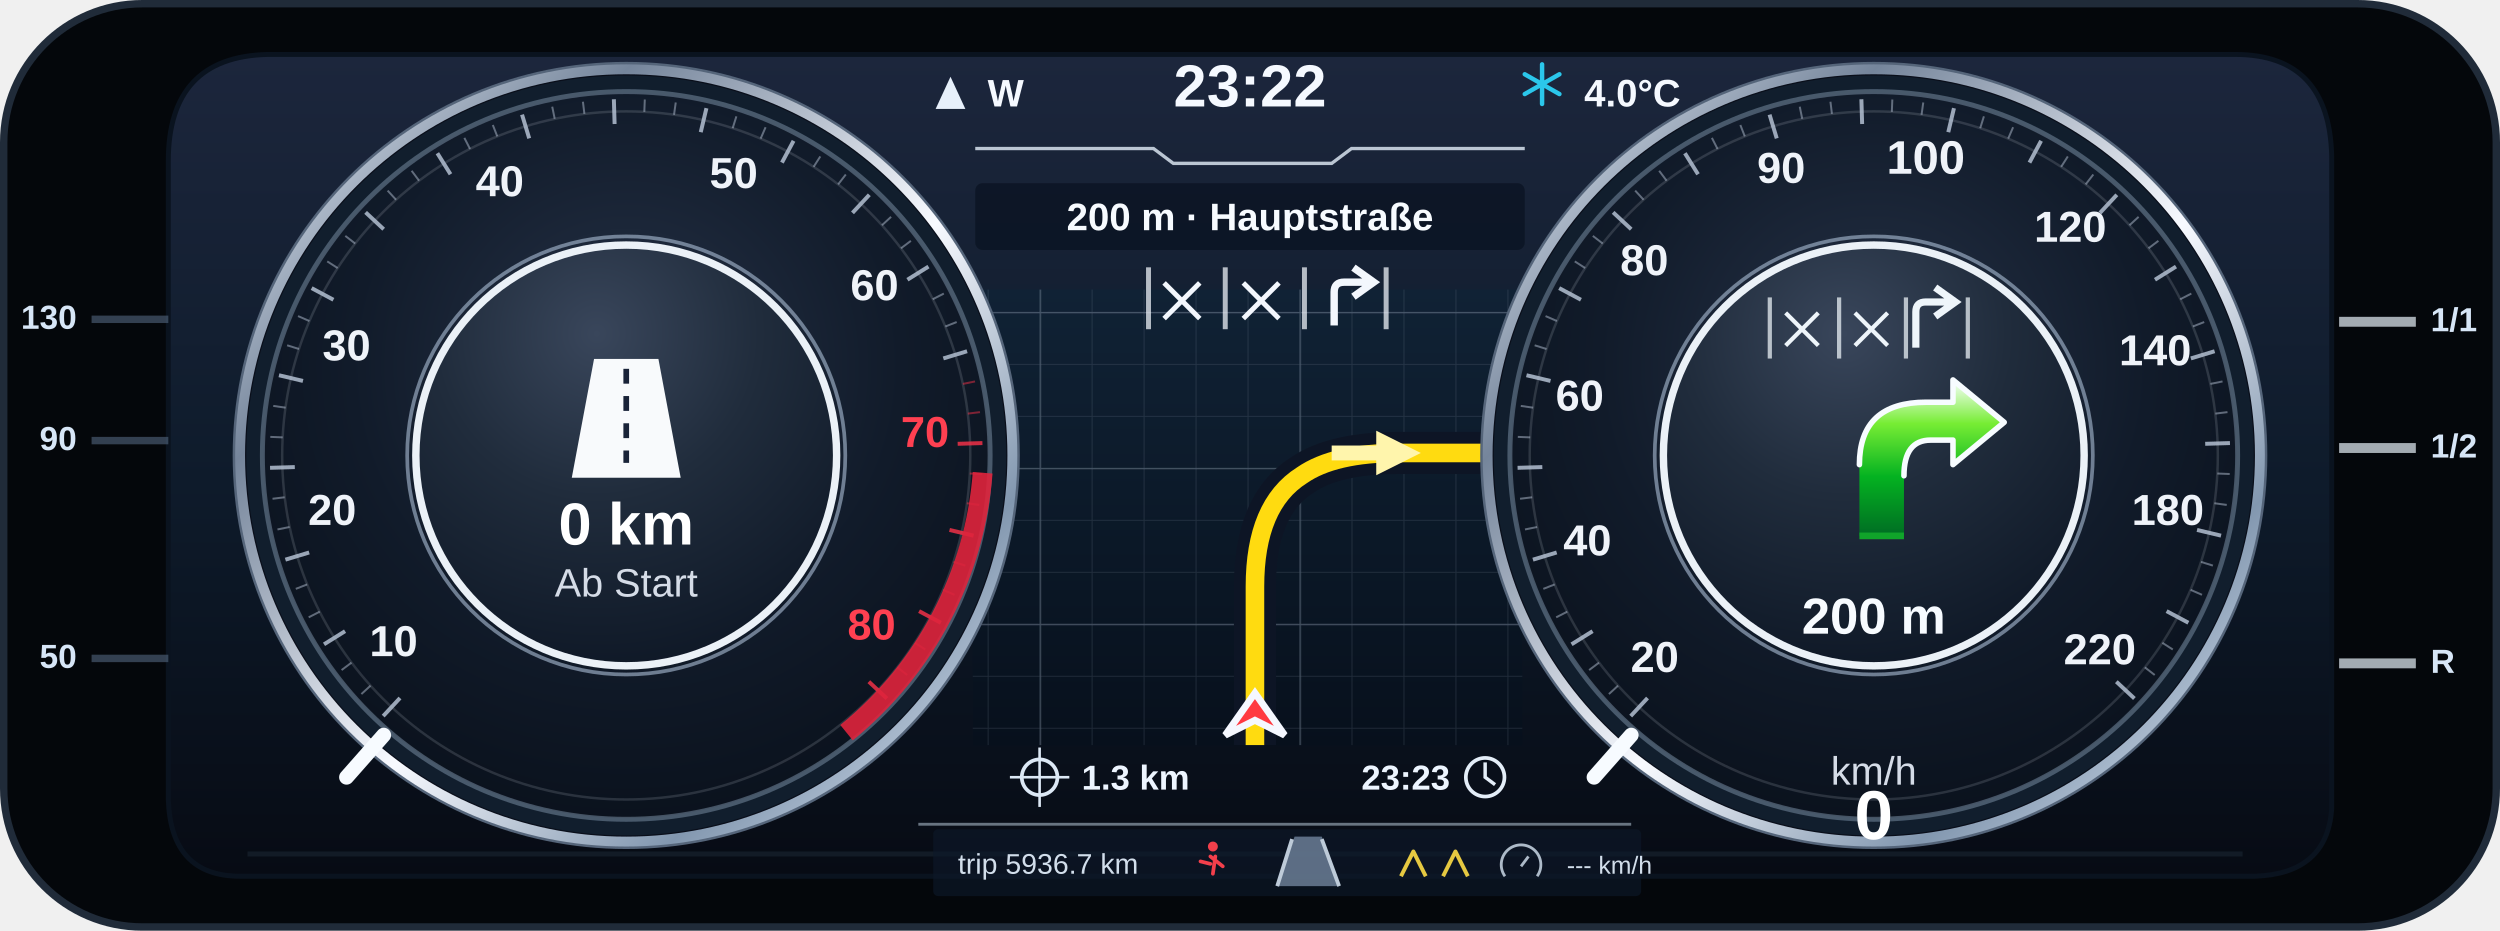
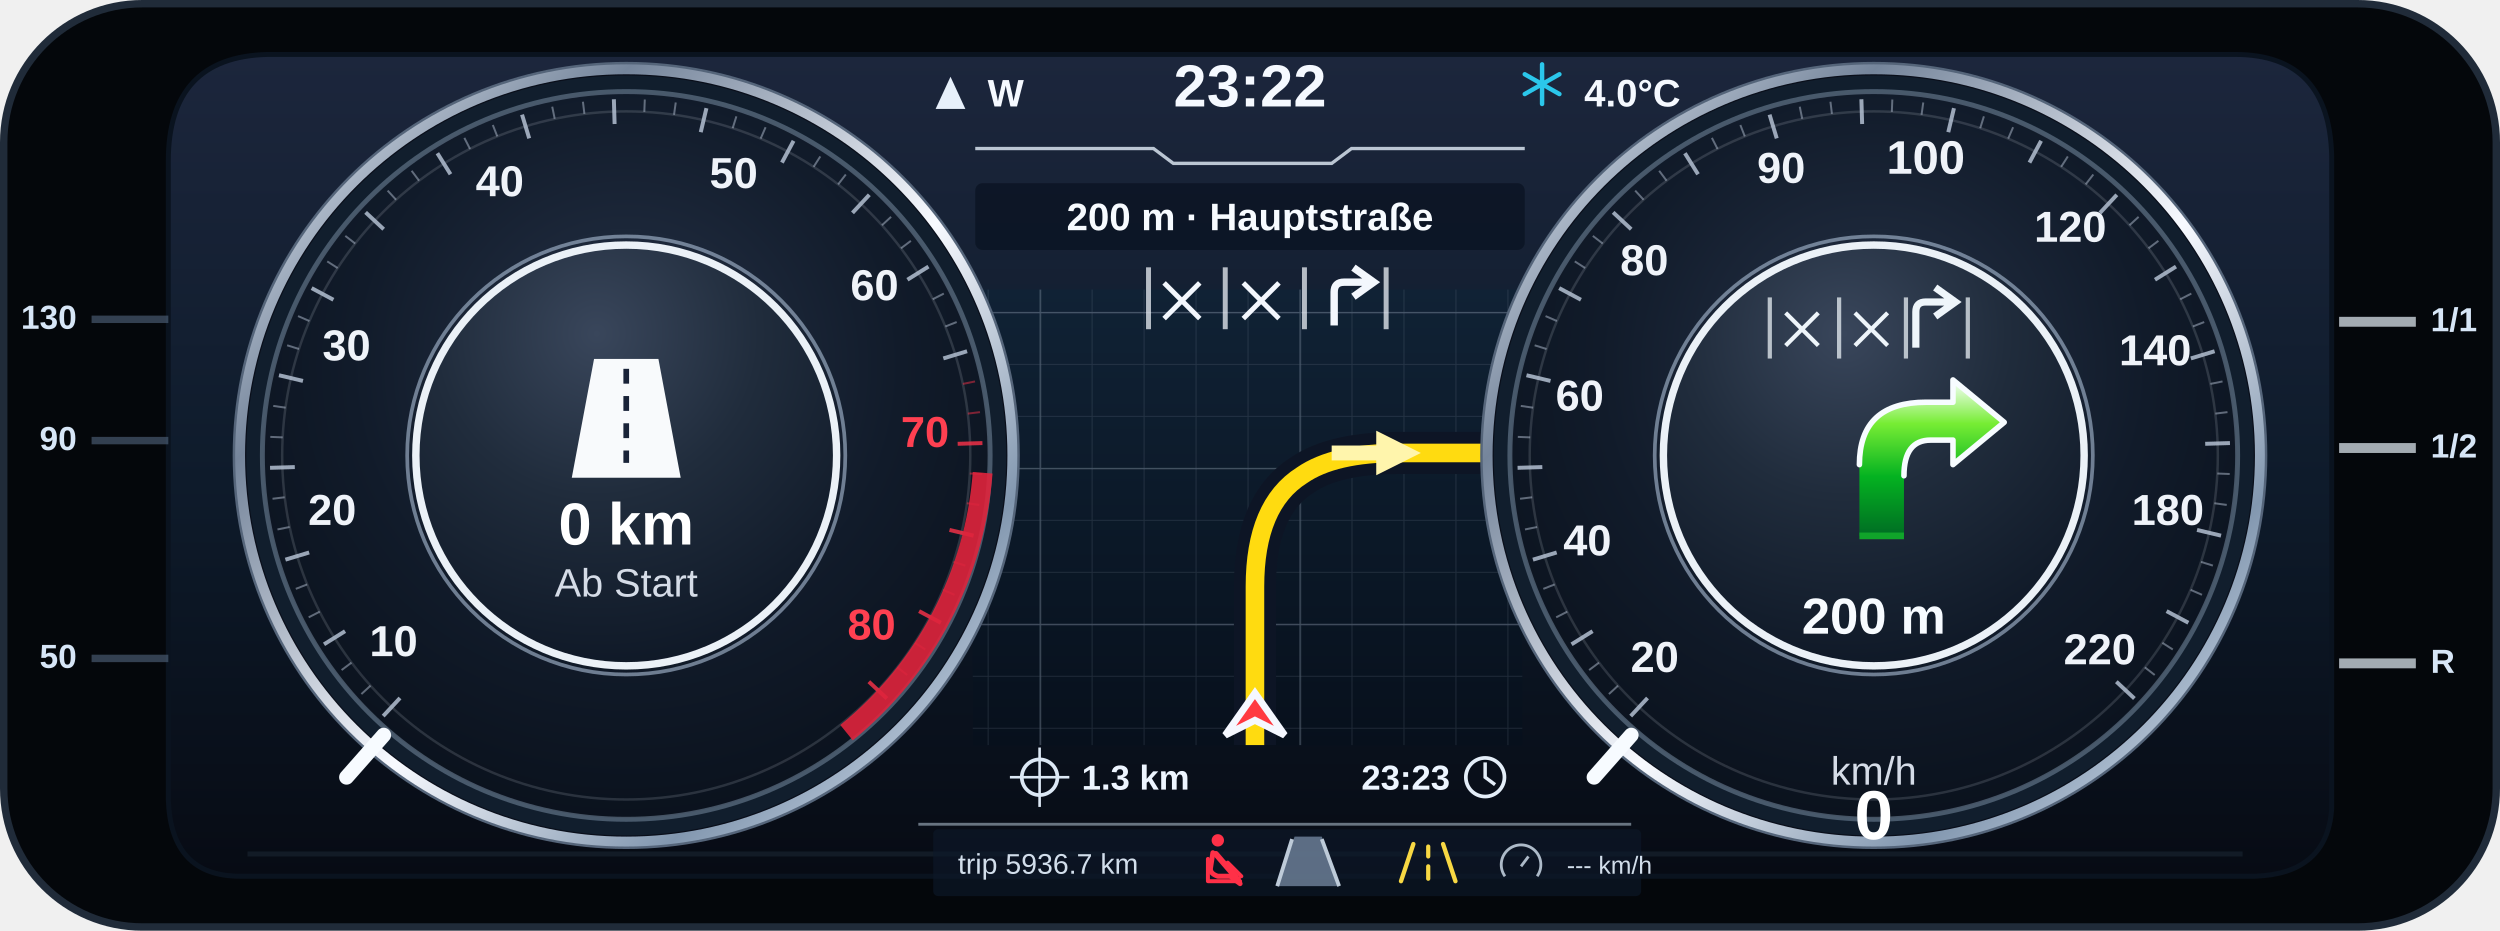
<svg xmlns="http://www.w3.org/2000/svg" id="navv-center-svg" viewBox="0 0 1010 376" preserveAspectRatio="xMidYMid meet" role="img" aria-label="Modulares AID10 Center-Cockpit: Instrumente, Navigationsanzeigen und Kartenfläche als getrennte SVG-Ebenen">
  <defs>
    <style>
#navv-center-svg{font-family:Arial,"Helvetica Neue",Helvetica,sans-serif;font-variant-numeric:tabular-nums}
.c-gauge-labels{font-family:Arial,"Helvetica Neue",Helvetica,sans-serif}
.c-inner-main{fill:#fff;font-weight:650}
.c-inner-sub{fill:#d5dce7;font-size:16px;font-weight:500}
.c-fine{fill:#b5c4d8;font-weight:500}
</style>
    <linearGradient id="c-back" x1="0" y1="0" x2="0" y2="1">
      <stop stop-color="#1c263c" />
      <stop offset=".52" stop-color="#0e1b2b" />
      <stop offset="1" stop-color="#070b14" />
    </linearGradient>
    <linearGradient id="c-panel" x1="0" y1="0" x2="0" y2="1">
      <stop stop-color="#102235" />
      <stop offset="1" stop-color="#07101c" />
    </linearGradient>
    <linearGradient id="c-rim" x1="0" y1="0" x2="1" y2="1">
      <stop stop-color="#f0f7ff" />
      <stop offset=".25" stop-color="#75859b" />
      <stop offset=".55" stop-color="#f8faff" />
      <stop offset=".78" stop-color="#8297af" />
      <stop offset="1" stop-color="#eaf3ff" />
    </linearGradient>
    <radialGradient id="c-dialface" cx=".5" cy=".38" r=".82">
      <stop stop-color="#263247" />
      <stop offset=".45" stop-color="#111b2a" />
      <stop offset="1" stop-color="#050a12" />
    </radialGradient>
    <radialGradient id="c-inner" cx=".43" cy=".21" r=".9">
      <stop stop-color="#39465b" />
      <stop offset=".43" stop-color="#202c3c" />
      <stop offset="1" stop-color="#0b1422" />
    </radialGradient>
    <linearGradient id="c-turn" x1="0" y1="1" x2="0" y2="0">
      <stop stop-color="#006d23" />
      <stop offset=".38" stop-color="#04b221" />
      <stop offset=".72" stop-color="#77ed34" />
      <stop offset="1" stop-color="#f9ffff" />
    </linearGradient>
    <pattern id="c-grid" width="21" height="21" patternUnits="userSpaceOnUse">
      <path d="M21 0H0V21" fill="none" stroke="#8792a7" stroke-opacity=".18" stroke-width=".75" />
    </pattern>
    <pattern id="c-major" width="105" height="63" patternUnits="userSpaceOnUse">
      <path d="M105 0H0V63" fill="none" stroke="#9fafc1" stroke-opacity=".27" stroke-width="1.2" />
    </pattern>
    <clipPath id="c-mapclip">
      <path d="M393 117H615V301H393z" />
    </clipPath>
  </defs>
  <rect x="1.5" y="1.5" width="1007" height="373" rx="56" fill="#04070b" stroke="#202b39" stroke-width="3" />
  <path d="M108 22H903Q941 22 942 63V327Q940 353 911 354H97Q69 354 68 323V65Q68 23 108 22Z" fill="url(#c-back)" stroke="#0a131f" stroke-width="2" />
  <path d="M100 345H906" stroke="#121b26" stroke-width="2" />
  <g id="center-background" clip-path="url(#c-mapclip)">
    <rect x="393" y="117" width="222" height="184" fill="url(#c-panel)" />
    <g id="center-grid">
      <rect x="393" y="117" width="222" height="184" fill="url(#c-grid)" />
      <rect x="393" y="117" width="222" height="184" fill="url(#c-major)" />
    </g>
    <g id="center-map-visual" style="display:none">
      <path d="M375 139H623M374 202H627M375 251H629M411 111V311M461 111V313M545 109V317M598 108V309" stroke="#4b5968" stroke-width="16" fill="none" />
      <path d="M375 139H623M374 202H627M375 251H629M411 111V311M461 111V313M545 109V317M598 108V309" stroke="#8ba2b5" stroke-width="1.2" stroke-opacity=".6" fill="none" />
      <rect x="417" y="152" width="30" height="34" fill="#263f50" />
      <rect x="558" y="151" width="30" height="34" fill="#324958" />
      <rect x="472" y="216" width="28" height="23" fill="#263948" />
      <rect x="548" y="264" width="33" height="19" fill="#263948" />
    </g>
    <g id="center-map-route">
      <path d="M507 321V237Q507 204 526 192Q539 183 565 183H617" fill="none" stroke="#0d1525" stroke-width="17" stroke-linecap="round" stroke-linejoin="round" />
      <path d="M507 321V237Q507 204 526 192Q539 183 565 183H617" fill="none" stroke="#ffdb10" stroke-width="7.5" stroke-linecap="round" stroke-linejoin="round" />
      <path d="M556 174l18 9-18 9v-6h-18v-6h18z" fill="#fff5ac" />
      <path d="M507 280l-12 17 12-6 12 6z" fill="#ff3a41" stroke="#f5f8ff" stroke-width="2.8" />
    </g>
    <g id="center-app-placeholder" style="display:none">
      <rect x="416" y="157" width="180" height="67" rx="7" fill="#0c1728" stroke="#527891" stroke-opacity=".6" />
      <text x="506" y="185" fill="#d8e7f5" text-anchor="middle" font-size="15" font-weight="600">CarPlay-App</text>
      <text x="506" y="205" fill="#94acbd" text-anchor="middle" font-size="11">Vorschau · nur Editor</text>
    </g>
    <g id="center-off-placeholder" style="display:none">
      <text x="506" y="182" fill="#8ea4ba" text-anchor="middle" font-size="14" font-weight="600">CarPlay aus</text>
      <text x="506" y="203" fill="#6f8398" text-anchor="middle" font-size="11">nur Editor</text>
    </g>
  </g>
  <g id="center-top-status" fill="#f5f9ff">
    <path d="M384 31l-6 13h12z" fill="#e7f0fb" />
    <text x="399" y="43" font-size="15.5" font-weight="600">W</text>
    <text x="505" y="43" text-anchor="middle" font-size="24" font-weight="650" letter-spacing=".1">23:22</text>
    <g transform="translate(623 34)" stroke="#2bc7eb" stroke-width="1.8" stroke-linecap="round">
      <path d="M0-8V8M-7-4L7 4M-7 4L7-4" />
    </g>
    <text x="640" y="43" font-size="15.5" font-weight="600">4.0°C</text>
    <path d="M394 60H466l8 6h64l8-6h70" fill="none" stroke="#dce7f3" stroke-width="1.35" opacity=".83" />
  </g>
  <g id="center-top-text" fill="#f7fbff" text-anchor="middle">
    <rect x="394" y="74" width="222" height="27" rx="3" fill="#0b1423" opacity=".84" />
    <text id="center-top-label" x="505" y="93" font-size="15.5" font-weight="600">200 m · Hauptstraße</text>
  </g>
  <g id="center-top-lanes" stroke="#f3f7fd" stroke-width="2" stroke-linecap="square" stroke-linejoin="miter" fill="none">
    <path d="M464 109V132M495 109V132M527 109V132M560 109V132" stroke-opacity=".72" />
    <path d="M471 115l13 13m0-13l-13 13M503 115l13 13m0-13l-13 13" />
    <path d="M539 130v-12q0-4 4-4h10m-5-5l7 5-7 5" stroke-width="3" />
  </g>
  <g id="center-left-dial" class="c-gauge">
    <circle cx="253" cy="184" r="158" fill="#090e1a" stroke="#55657a" stroke-width="2" />
    <circle cx="253" cy="184" r="156" fill="none" stroke="url(#c-rim)" stroke-width="4" />
    <circle cx="253" cy="184" r="150" fill="url(#c-dialface)" stroke="#111e2d" stroke-width="7" />
    <circle cx="253" cy="184" r="147" fill="none" stroke="#74899f" opacity=".55" stroke-width="2" />
    <circle cx="253" cy="184" r="139" fill="none" stroke="#f1f7fe" stroke-opacity=".14" stroke-width="1" />
    <path d="M154.8 289.3L161.6 282.0" stroke="#b3bfd1" stroke-width="1.6" opacity="0.85" />
    <path d="M146.0 280.4L149.7 277.0" stroke="#b3bfd1" stroke-width="0.8" opacity="0.5" />
    <path d="M138.0 270.7L142.0 267.7" stroke="#b3bfd1" stroke-width="0.8" opacity="0.5" />
    <path d="M130.9 260.3L139.4 255.0" stroke="#b3bfd1" stroke-width="1.6" opacity="0.85" />
    <path d="M124.7 249.4L129.2 247.1" stroke="#b3bfd1" stroke-width="0.8" opacity="0.5" />
    <path d="M119.5 237.9L124.1 236.1" stroke="#b3bfd1" stroke-width="0.8" opacity="0.5" />
    <path d="M115.3 226.1L124.9 223.2" stroke="#b3bfd1" stroke-width="1.6" opacity="0.85" />
    <path d="M112.1 213.9L117.0 212.9" stroke="#b3bfd1" stroke-width="0.8" opacity="0.5" />
    <path d="M110.1 201.5L115.0 200.9" stroke="#b3bfd1" stroke-width="0.8" opacity="0.5" />
    <path d="M109.1 189.0L119.1 188.7" stroke="#b3bfd1" stroke-width="1.6" opacity="0.85" />
    <path d="M109.2 176.5L114.2 176.7" stroke="#b3bfd1" stroke-width="0.8" opacity="0.5" />
    <path d="M110.4 164.0L115.4 164.7" stroke="#b3bfd1" stroke-width="0.8" opacity="0.5" />
    <path d="M112.7 151.6L122.4 153.9" stroke="#b3bfd1" stroke-width="1.6" opacity="0.85" />
    <path d="M116.0 139.5L120.8 141.0" stroke="#b3bfd1" stroke-width="0.8" opacity="0.5" />
    <path d="M120.4 127.7L125.0 129.7" stroke="#b3bfd1" stroke-width="0.8" opacity="0.5" />
    <path d="M125.9 116.4L134.7 121.1" stroke="#b3bfd1" stroke-width="1.6" opacity="0.85" />
    <path d="M132.2 105.6L136.4 108.3" stroke="#b3bfd1" stroke-width="0.8" opacity="0.5" />
    <path d="M139.5 95.3L143.5 98.4" stroke="#b3bfd1" stroke-width="0.8" opacity="0.5" />
    <path d="M147.7 85.8L155.0 92.6" stroke="#b3bfd1" stroke-width="1.6" opacity="0.85" />
    <path d="M156.6 77.0L160.0 80.7" stroke="#b3bfd1" stroke-width="0.8" opacity="0.5" />
    <path d="M166.3 69.0L169.3 73.0" stroke="#b3bfd1" stroke-width="0.8" opacity="0.5" />
    <path d="M176.7 61.9L182.0 70.4" stroke="#b3bfd1" stroke-width="1.6" opacity="0.85" />
    <path d="M187.6 55.7L189.9 60.2" stroke="#b3bfd1" stroke-width="0.8" opacity="0.5" />
    <path d="M199.1 50.5L200.9 55.1" stroke="#b3bfd1" stroke-width="0.8" opacity="0.5" />
    <path d="M210.9 46.3L213.8 55.9" stroke="#b3bfd1" stroke-width="1.6" opacity="0.85" />
    <path d="M223.1 43.1L224.1 48.0" stroke="#b3bfd1" stroke-width="0.8" opacity="0.5" />
    <path d="M235.5 41.1L236.1 46.0" stroke="#b3bfd1" stroke-width="0.8" opacity="0.5" />
    <path d="M248.0 40.1L248.3 50.1" stroke="#b3bfd1" stroke-width="1.6" opacity="0.85" />
    <path d="M260.5 40.2L260.3 45.2" stroke="#b3bfd1" stroke-width="0.8" opacity="0.5" />
    <path d="M273.0 41.4L272.3 46.4" stroke="#b3bfd1" stroke-width="0.8" opacity="0.5" />
    <path d="M285.4 43.7L283.1 53.4" stroke="#b3bfd1" stroke-width="1.6" opacity="0.85" />
    <path d="M297.5 47.0L296.0 51.8" stroke="#b3bfd1" stroke-width="0.8" opacity="0.5" />
    <path d="M309.3 51.4L307.3 56.0" stroke="#b3bfd1" stroke-width="0.8" opacity="0.5" />
    <path d="M320.6 56.9L315.9 65.7" stroke="#b3bfd1" stroke-width="1.6" opacity="0.85" />
    <path d="M331.4 63.2L328.7 67.4" stroke="#b3bfd1" stroke-width="0.8" opacity="0.5" />
    <path d="M341.7 70.5L338.6 74.5" stroke="#b3bfd1" stroke-width="0.8" opacity="0.5" />
    <path d="M351.2 78.7L344.4 86.0" stroke="#b3bfd1" stroke-width="1.6" opacity="0.85" />
    <path d="M360.0 87.6L356.3 91.0" stroke="#b3bfd1" stroke-width="0.8" opacity="0.5" />
    <path d="M368.0 97.3L364.0 100.3" stroke="#b3bfd1" stroke-width="0.8" opacity="0.5" />
    <path d="M375.1 107.7L366.6 113.0" stroke="#b3bfd1" stroke-width="1.6" opacity="0.85" />
    <path d="M381.3 118.6L376.8 120.9" stroke="#b3bfd1" stroke-width="0.8" opacity="0.5" />
    <path d="M386.5 130.1L381.9 131.9" stroke="#b3bfd1" stroke-width="0.8" opacity="0.5" />
    <path d="M390.7 141.9L381.1 144.8" stroke="#b3bfd1" stroke-width="1.6" opacity="0.85" />
    <path d="M393.9 154.1L389.0 155.1" stroke="#ee3046" stroke-width="0.8" opacity="0.5" />
    <path d="M395.9 166.5L391.0 167.1" stroke="#ee3046" stroke-width="0.8" opacity="0.5" />
    <path d="M396.9 179.0L386.9 179.3" stroke="#ee3046" stroke-width="1.6" opacity="0.85" />
    <path d="M396.8 191.5L391.8 191.3" stroke="#ee3046" stroke-width="0.8" opacity="0.5" />
    <path d="M395.6 204.0L390.6 203.3" stroke="#ee3046" stroke-width="0.8" opacity="0.5" />
    <path d="M393.3 216.4L383.6 214.1" stroke="#ee3046" stroke-width="1.6" opacity="0.85" />
    <path d="M390.0 228.5L385.2 227.0" stroke="#ee3046" stroke-width="0.8" opacity="0.5" />
    <path d="M385.6 240.3L381.0 238.3" stroke="#ee3046" stroke-width="0.8" opacity="0.5" />
    <path d="M380.1 251.6L371.3 246.9" stroke="#ee3046" stroke-width="1.6" opacity="0.85" />
    <path d="M373.8 262.4L369.6 259.7" stroke="#ee3046" stroke-width="0.8" opacity="0.5" />
    <path d="M366.5 272.7L362.5 269.6" stroke="#ee3046" stroke-width="0.8" opacity="0.5" />
    <path d="M358.3 282.2L351.0 275.4" stroke="#ee3046" stroke-width="1.6" opacity="0.85" />
    <g class="c-gauge-labels" fill="#eff3f9" text-anchor="middle" dominant-baseline="middle">
      <text x="159.0" y="260.1" font-size="17.5" font-weight="600">10</text>
      <text x="134.2" y="207.1" font-size="17.5" font-weight="600">20</text>
      <text x="140.0" y="140.6" font-size="17.5" font-weight="600">30</text>
      <text x="201.9" y="74.3" font-size="17.5" font-weight="600">40</text>
      <text x="296.4" y="71.0" font-size="17.5" font-weight="600">50</text>
      <text x="353.3" y="116.3" font-size="17.5" font-weight="600">60</text>
      <text x="373.7" y="175.6" font-size="17.5" font-weight="600" fill="#ff4051">70</text>
      <text x="352.1" y="253.4" font-size="17.5" font-weight="600" fill="#ff4051">80</text>
    </g>
    <path d="M342 296A150 150 0 0 0 397 191" stroke="#df233c" stroke-width="8" fill="none" opacity=".9" />
    <circle cx="253" cy="184" r="85" fill="url(#c-inner)" stroke="#ebf1f7" stroke-width="3" />
    <circle cx="253" cy="184" r="88.5" fill="none" stroke="#9fb2c9" opacity=".65" stroke-width="1.5" />
    <path d="M155 297l-15 17" stroke="#f7fbff" stroke-width="6" stroke-linecap="round" />
    <g id="center-left-info">
      <path d="M240 145h26l9 48h-44z" fill="#f8fafc" />
      <path d="M253 149v38" stroke="#192338" stroke-width="2.3" stroke-dasharray="6 5" />
      <text x="253" y="220" class="c-inner-main" text-anchor="middle" font-size="24">0 km</text>
      <text x="253" y="241" class="c-inner-sub" text-anchor="middle">Ab Start</text>
    </g>
  </g>
  <g id="center-right-dial" class="c-gauge">
    <circle cx="757" cy="184" r="158" fill="#090e1a" stroke="#55657a" stroke-width="2" />
    <circle cx="757" cy="184" r="156" fill="none" stroke="url(#c-rim)" stroke-width="4" />
    <circle cx="757" cy="184" r="150" fill="url(#c-dialface)" stroke="#111e2d" stroke-width="7" />
    <circle cx="757" cy="184" r="147" fill="none" stroke="#74899f" opacity=".55" stroke-width="2" />
    <circle cx="757" cy="184" r="139" fill="none" stroke="#f1f7fe" stroke-opacity=".14" stroke-width="1" />
    <path d="M658.8 289.3L665.6 282.0" stroke="#b3bfd1" stroke-width="1.6" opacity="0.85" />
    <path d="M650.0 280.4L653.7 277.0" stroke="#b3bfd1" stroke-width="0.8" opacity="0.5" />
    <path d="M642.0 270.7L646.0 267.7" stroke="#b3bfd1" stroke-width="0.8" opacity="0.5" />
    <path d="M634.9 260.3L643.4 255.0" stroke="#b3bfd1" stroke-width="1.6" opacity="0.85" />
    <path d="M628.7 249.4L633.2 247.1" stroke="#b3bfd1" stroke-width="0.8" opacity="0.5" />
    <path d="M623.5 237.9L628.1 236.1" stroke="#b3bfd1" stroke-width="0.8" opacity="0.5" />
    <path d="M619.3 226.1L628.9 223.2" stroke="#b3bfd1" stroke-width="1.6" opacity="0.85" />
    <path d="M616.1 213.9L621.0 212.9" stroke="#b3bfd1" stroke-width="0.8" opacity="0.5" />
    <path d="M614.1 201.5L619.0 200.9" stroke="#b3bfd1" stroke-width="0.8" opacity="0.5" />
    <path d="M613.1 189.0L623.1 188.7" stroke="#b3bfd1" stroke-width="1.6" opacity="0.85" />
    <path d="M613.2 176.5L618.2 176.7" stroke="#b3bfd1" stroke-width="0.8" opacity="0.5" />
    <path d="M614.4 164.0L619.4 164.7" stroke="#b3bfd1" stroke-width="0.8" opacity="0.5" />
    <path d="M616.7 151.6L626.4 153.9" stroke="#b3bfd1" stroke-width="1.6" opacity="0.85" />
    <path d="M620.0 139.5L624.8 141.0" stroke="#b3bfd1" stroke-width="0.8" opacity="0.5" />
    <path d="M624.4 127.7L629.0 129.7" stroke="#b3bfd1" stroke-width="0.8" opacity="0.5" />
    <path d="M629.9 116.4L638.7 121.1" stroke="#b3bfd1" stroke-width="1.6" opacity="0.85" />
    <path d="M636.2 105.6L640.4 108.3" stroke="#b3bfd1" stroke-width="0.8" opacity="0.5" />
    <path d="M643.5 95.3L647.5 98.4" stroke="#b3bfd1" stroke-width="0.8" opacity="0.5" />
    <path d="M651.7 85.8L659.0 92.6" stroke="#b3bfd1" stroke-width="1.6" opacity="0.85" />
    <path d="M660.6 77.0L664.0 80.7" stroke="#b3bfd1" stroke-width="0.8" opacity="0.5" />
    <path d="M670.3 69.0L673.3 73.0" stroke="#b3bfd1" stroke-width="0.8" opacity="0.5" />
    <path d="M680.7 61.9L686.0 70.4" stroke="#b3bfd1" stroke-width="1.6" opacity="0.85" />
    <path d="M691.6 55.7L693.9 60.2" stroke="#b3bfd1" stroke-width="0.8" opacity="0.5" />
    <path d="M703.1 50.5L704.9 55.1" stroke="#b3bfd1" stroke-width="0.8" opacity="0.5" />
    <path d="M714.9 46.3L717.8 55.9" stroke="#b3bfd1" stroke-width="1.6" opacity="0.85" />
    <path d="M727.1 43.1L728.1 48.0" stroke="#b3bfd1" stroke-width="0.8" opacity="0.5" />
    <path d="M739.5 41.1L740.1 46.0" stroke="#b3bfd1" stroke-width="0.8" opacity="0.5" />
    <path d="M752.0 40.1L752.3 50.1" stroke="#b3bfd1" stroke-width="1.6" opacity="0.85" />
    <path d="M764.5 40.2L764.3 45.2" stroke="#b3bfd1" stroke-width="0.8" opacity="0.5" />
    <path d="M777.0 41.4L776.3 46.4" stroke="#b3bfd1" stroke-width="0.8" opacity="0.5" />
    <path d="M789.4 43.7L787.1 53.4" stroke="#b3bfd1" stroke-width="1.6" opacity="0.85" />
    <path d="M801.5 47.0L800.0 51.8" stroke="#b3bfd1" stroke-width="0.8" opacity="0.5" />
    <path d="M813.3 51.4L811.3 56.0" stroke="#b3bfd1" stroke-width="0.8" opacity="0.5" />
    <path d="M824.6 56.9L819.9 65.7" stroke="#b3bfd1" stroke-width="1.6" opacity="0.85" />
    <path d="M835.4 63.2L832.7 67.4" stroke="#b3bfd1" stroke-width="0.8" opacity="0.5" />
    <path d="M845.7 70.5L842.6 74.5" stroke="#b3bfd1" stroke-width="0.8" opacity="0.5" />
    <path d="M855.2 78.7L848.4 86.0" stroke="#b3bfd1" stroke-width="1.6" opacity="0.85" />
    <path d="M864.0 87.6L860.3 91.0" stroke="#b3bfd1" stroke-width="0.8" opacity="0.5" />
    <path d="M872.0 97.3L868.0 100.3" stroke="#b3bfd1" stroke-width="0.8" opacity="0.5" />
    <path d="M879.1 107.7L870.6 113.0" stroke="#b3bfd1" stroke-width="1.6" opacity="0.85" />
    <path d="M885.3 118.6L880.8 120.9" stroke="#b3bfd1" stroke-width="0.8" opacity="0.5" />
    <path d="M890.5 130.1L885.9 131.9" stroke="#b3bfd1" stroke-width="0.8" opacity="0.5" />
    <path d="M894.7 141.9L885.1 144.8" stroke="#b3bfd1" stroke-width="1.6" opacity="0.85" />
    <path d="M897.9 154.1L893.0 155.1" stroke="#b3bfd1" stroke-width="0.8" opacity="0.5" />
    <path d="M899.9 166.5L895.0 167.1" stroke="#b3bfd1" stroke-width="0.8" opacity="0.5" />
    <path d="M900.9 179.0L890.9 179.3" stroke="#b3bfd1" stroke-width="1.6" opacity="0.85" />
    <path d="M900.8 191.5L895.8 191.3" stroke="#b3bfd1" stroke-width="0.8" opacity="0.5" />
    <path d="M899.6 204.0L894.6 203.3" stroke="#b3bfd1" stroke-width="0.8" opacity="0.5" />
    <path d="M897.3 216.4L887.6 214.1" stroke="#b3bfd1" stroke-width="1.6" opacity="0.85" />
    <path d="M894.0 228.5L889.2 227.0" stroke="#b3bfd1" stroke-width="0.8" opacity="0.5" />
    <path d="M889.6 240.3L885.0 238.3" stroke="#b3bfd1" stroke-width="0.8" opacity="0.5" />
    <path d="M884.1 251.6L875.3 246.9" stroke="#b3bfd1" stroke-width="1.6" opacity="0.85" />
    <path d="M877.8 262.4L873.6 259.7" stroke="#b3bfd1" stroke-width="0.8" opacity="0.5" />
    <path d="M870.5 272.7L866.5 269.6" stroke="#b3bfd1" stroke-width="0.8" opacity="0.5" />
    <path d="M862.3 282.2L855.0 275.4" stroke="#b3bfd1" stroke-width="1.6" opacity="0.85" />
    <g class="c-gauge-labels" fill="#eff3f9" text-anchor="middle" dominant-baseline="middle">
      <text x="668.5" y="266.5" font-size="17.5" font-weight="600">20</text>
      <text x="641.3" y="219.4" font-size="17.5" font-weight="600">40</text>
      <text x="638.2" y="160.9" font-size="17.5" font-weight="600">60</text>
      <text x="664.3" y="106.2" font-size="17.5" font-weight="600">80</text>
      <text x="719.6" y="68.9" font-size="17.5" font-weight="600">90</text>
      <text x="778.0" y="64.8" font-size="19" font-weight="600">100</text>
      <text x="836.4" y="92.7" font-size="17.5" font-weight="600">120</text>
      <text x="870.7" y="142.6" font-size="17.5" font-weight="600">140</text>
      <text x="875.8" y="207.1" font-size="17.5" font-weight="600">180</text>
      <text x="848.3" y="263.4" font-size="17.5" font-weight="600">220</text>
    </g>
    <circle cx="757" cy="184" r="85" fill="url(#c-inner)" stroke="#ebf1f7" stroke-width="3" />
    <circle cx="757" cy="184" r="88.5" fill="none" stroke="#9fb2c9" opacity=".65" stroke-width="1.5" />
    <path d="M659 297l-15 17" stroke="#f7fbff" stroke-width="6" stroke-linecap="round" />
    <g id="center-speed">
      <text x="757" y="317" class="c-inner-sub" text-anchor="middle" font-size="14">km/h</text>
      <text x="757" y="339" text-anchor="middle" font-size="28" font-weight="650" fill="#fff">0</text>
    </g>
  </g>
  <g id="center-dial-lanes" stroke="#eef5fa" fill="none" stroke-width="1.7" stroke-linecap="square">
    <path d="M715 121V144M743 121V144M770 121V144M795 121V144" stroke-opacity=".72" />
    <path d="M722 127l12 12m0-12l-12 12M750 127l12 12m0-12l-12 12" />
    <path d="M774 139v-13q0-4 4-4h11m-6-5l7 5-7 5" stroke-width="2.9" />
  </g>
  <g id="center-right-turn">
    <g transform="translate(78 18.5) scale(.9)">
      <path d="M748 220V188Q748 160 778 160H790V150L813 169L790 188V177H780Q768 177 768 193V220Z" fill="url(#c-turn)" />
      <path d="M748 188Q748 160 778 160H790V150L813 169L790 188V177H780Q768 177 768 193" stroke="#f7fcff" stroke-width="2.5" fill="none" stroke-linecap="round" stroke-linejoin="round" />
      <path d="M748 220H768" stroke="#10a42a" stroke-width="3" />
    </g>
  </g>
  <g id="center-dial-distance" text-anchor="middle" fill="#f7fbff">
    <text x="757" y="256" font-size="20.5" font-weight="600">200 m</text>
  </g>
  <g id="center-bottom-info" fill="#edf5ff" font-size="14" font-weight="600">
    <g id="center-bottom-distance">
      <circle cx="420" cy="314" r="7.2" fill="none" stroke="#dce8f5" stroke-width="1.5" />
      <path d="M420 302v24m-12-12h24" fill="none" stroke="#dce8f5" stroke-width="1.05" />
      <text x="437" y="319">1.3 km</text>
    </g>
    <g id="center-bottom-eta">
      <text id="center-bottom-eta-label" x="550" y="319">23:23</text>
      <circle cx="600" cy="314" r="7.8" stroke="#e4eef8" stroke-width="1.5" fill="none" />
      <path d="M600 308v6l4 3" stroke="#e4eef8" fill="none" stroke-width="1.4" />
    </g>
  </g>
  <g id="center-footer" fill="#d2deeb" font-size="11.5" font-weight="500">
    <path d="M371 333H659" stroke="#b6c8d9" stroke-width="1.15" opacity=".55" />
    <rect x="377" y="335" width="286" height="27" rx="2" fill="#0c1728" opacity=".64" />
    <text x="387" y="353">trip 5936.7 km</text>
-     <g transform="translate(487 346)" fill="none" stroke="#f33f4b" stroke-width="1.5" stroke-linecap="round">
-       <circle cx="3" cy="-4" r="2" fill="#f33f4b" stroke="none" />
-       <path d="M2 0l5 4m-3-4l-1 7m-5-5l4 1" />
+     <g id="center-seatbelt-warning" transform="translate(485 336)" fill="none" stroke="#ff3047" stroke-linecap="round" stroke-linejoin="round">
+       <circle cx="7" cy="3.5" r="2.5" fill="#ff3047" stroke="none" />
+       <path d="M5 8.5L4 15q0 2 3 3h5l4 3" stroke-width="2" />
+       <path d="M6.2 9l8 9.3" stroke-width="2.4" />
+       <path d="M3 11v9h13" stroke-width="1.6" />
+       <path d="M11 12.5l5.5 5.5" stroke-width="1.6" />
+       <rect x="12.5" y="18" width="3.8" height="2.4" rx=".6" fill="#ff3047" stroke="none" />
    </g>
    <path d="M516 358l7-20h11l7 20" fill="#6c8097" opacity=".83" />
    <path d="M522 339l-6 19m18-19l7 19" fill="none" stroke="#becbd9" stroke-width="1.55" />
-     <path d="M566 354l5-10 5 10m7 0l5-10 5 10" fill="none" stroke="#f8d843" stroke-width="1.6" stroke-linejoin="round" opacity=".92" />
+     <g id="center-yellow-road-guidance" fill="none" stroke="#f8d843" stroke-width="1.75" stroke-linecap="round" stroke-linejoin="round">
+       <path d="M566 356l5-15M588 356l-5-15" />
+       <path d="M577 342v4m0 4v5" stroke-width="1.7" />
+     </g>
    <g fill="none" stroke="#cbd9e7" stroke-width="1.15" opacity=".84">
      <path d="M608 354a8 8 0 1 1 13 0M614.5 350l3-4" />
    </g>
    <text x="633" y="353" font-size="10">--- km/h</text>
  </g>
  <g id="center-side-metrics" fill="#d7e6f7" font-size="13.5" font-weight="600">
    <g text-anchor="end" dominant-baseline="middle">
      <text x="31" y="129">130</text>
      <text x="31" y="178">90</text>
      <text x="31" y="266">50</text>
    </g>
    <path d="M37 129H68M37 178H68M37 266H68" stroke="#4d6076" stroke-width="3" opacity=".65" />
    <g text-anchor="start" dominant-baseline="middle">
      <text x="982" y="130">1/1</text>
      <text x="982" y="181">1/2</text>
      <text x="982" y="268">R</text>
    </g>
    <path d="M945 130H976M945 181H976M945 268H976" stroke="#dbe4ec" stroke-width="4" opacity=".74" />
  </g>
  <g id="center-carplay-overlay" style="display:none" font-size="12" font-weight="600">
    <rect x="422" y="236" width="174" height="51" rx="8" fill="#121e2c" stroke="#6798b8" stroke-width="1.4" />
    <text x="437" y="255" fill="#d5edff">CarPlay-Manöverkarte</text>
    <text x="437" y="277" fill="#c1f9d2" font-size="18">↱ 200 m</text>
  </g>
</svg>
